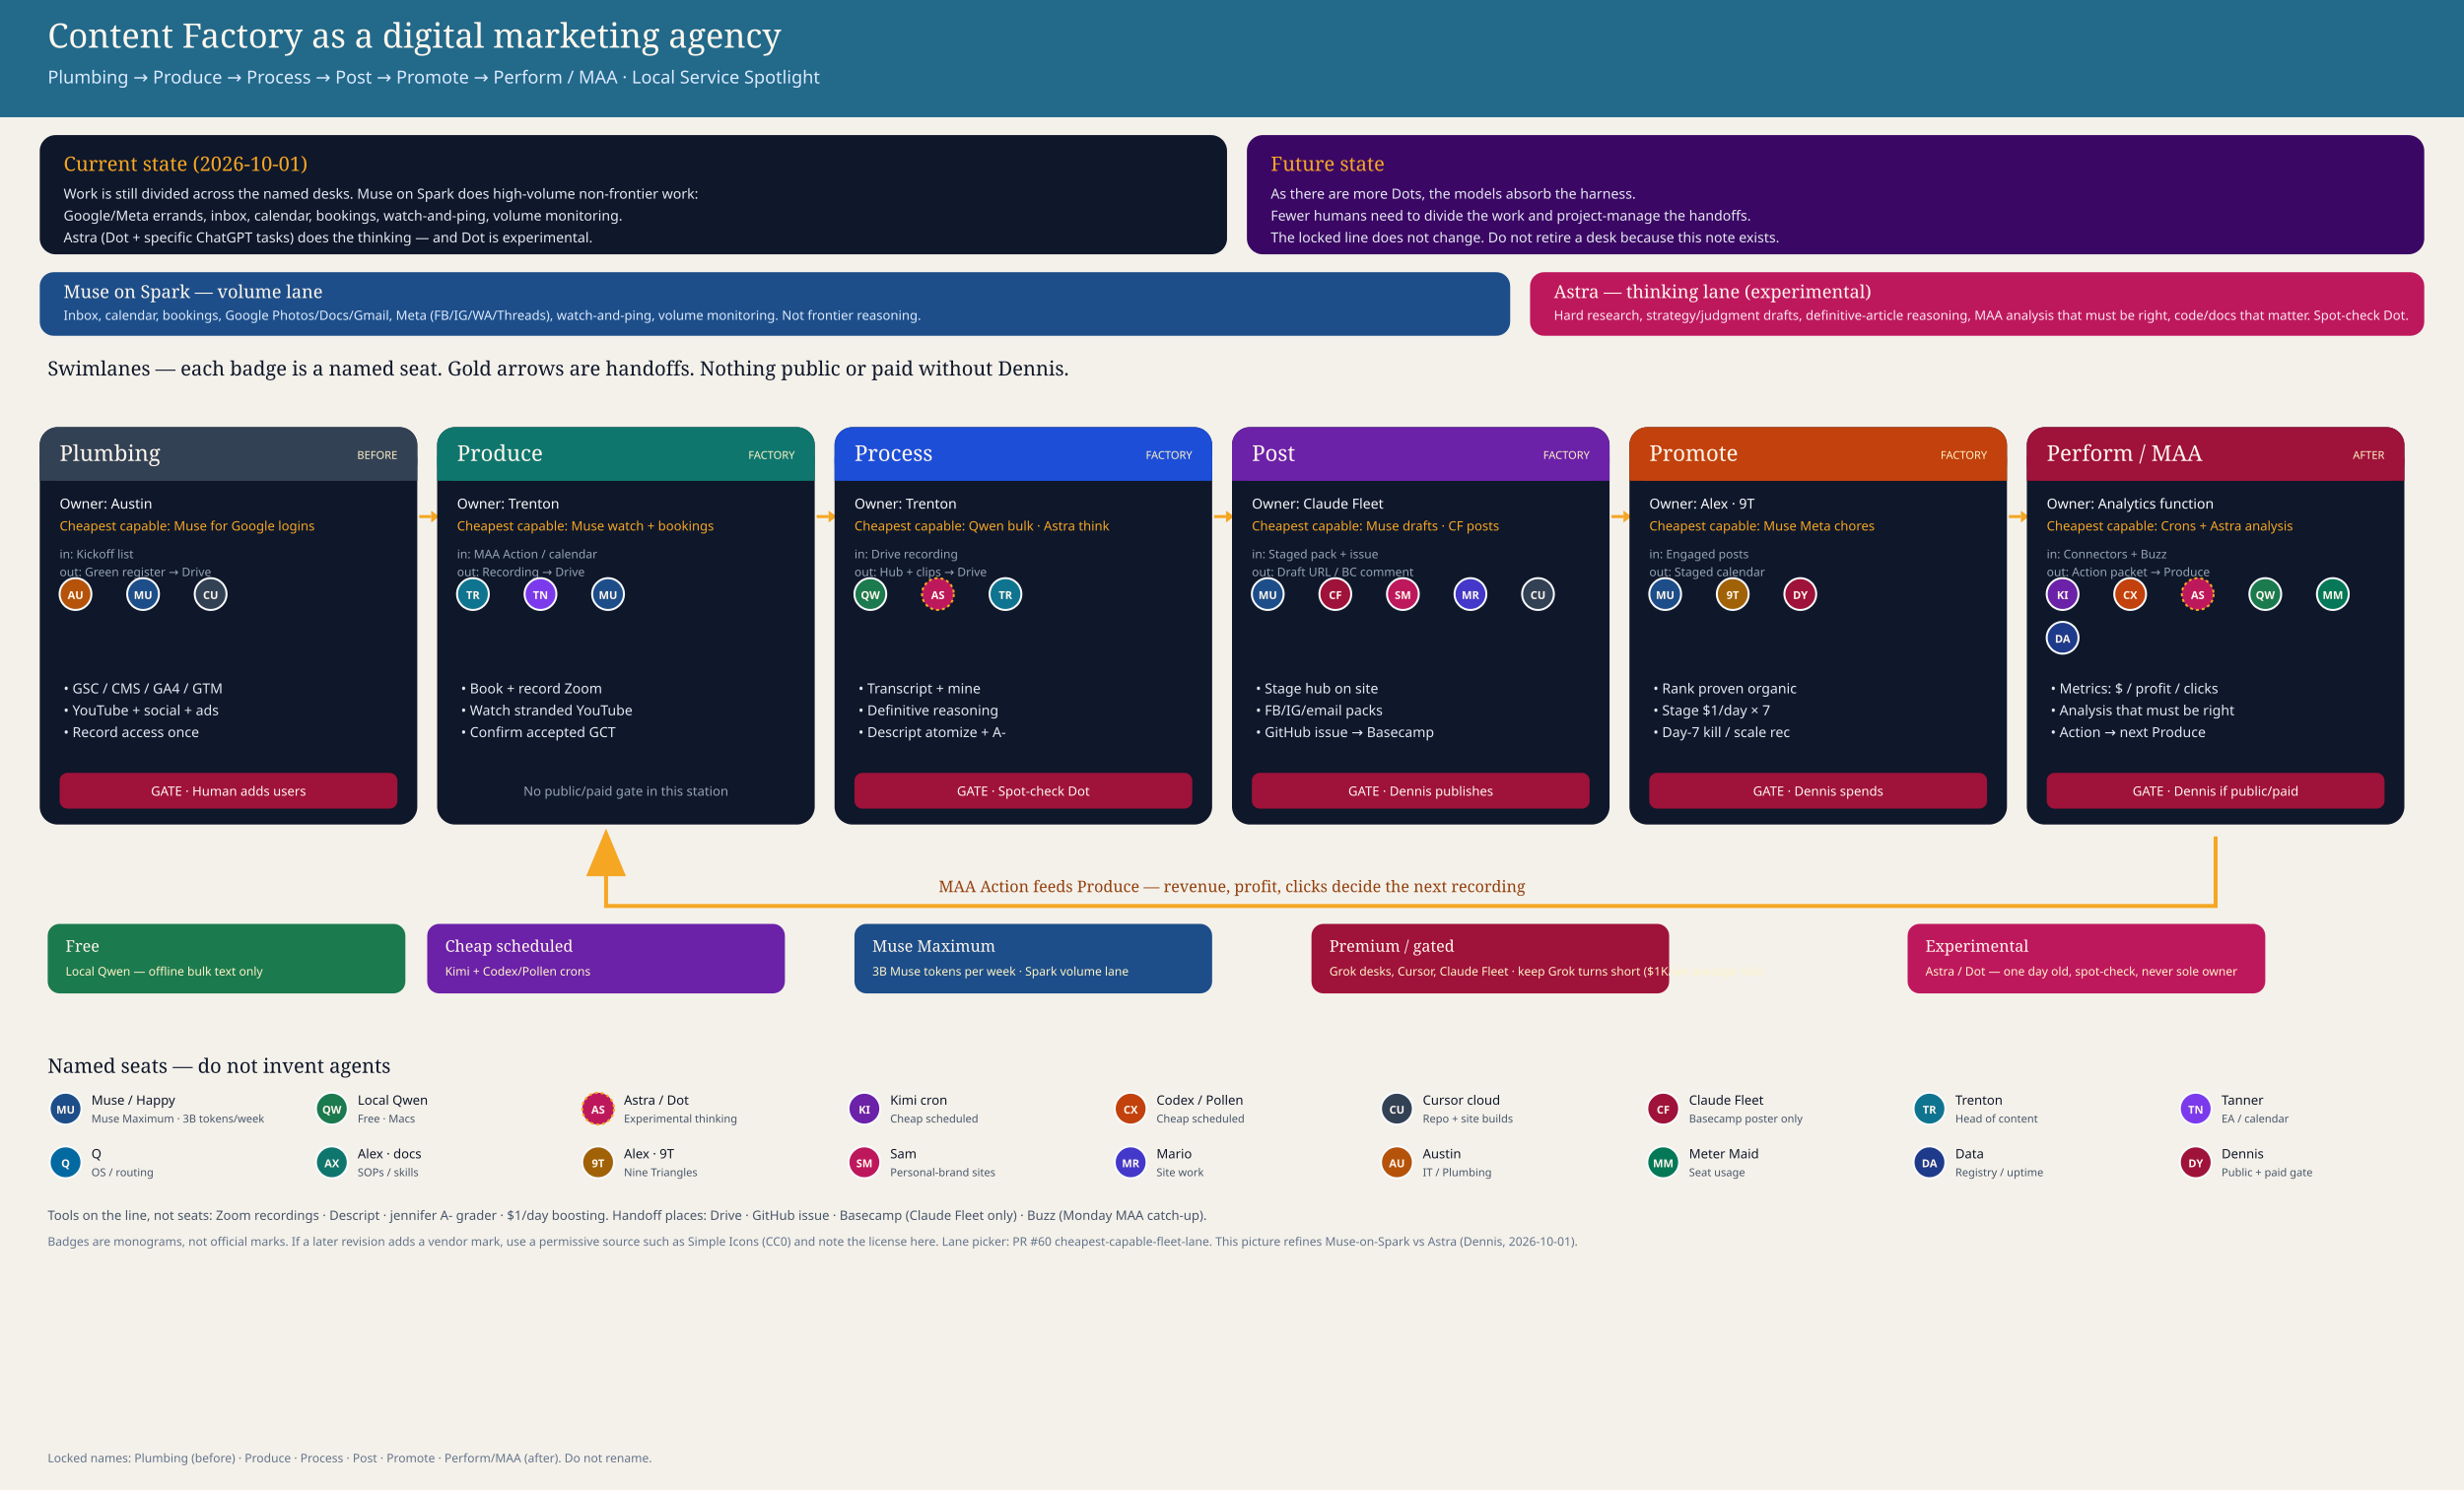
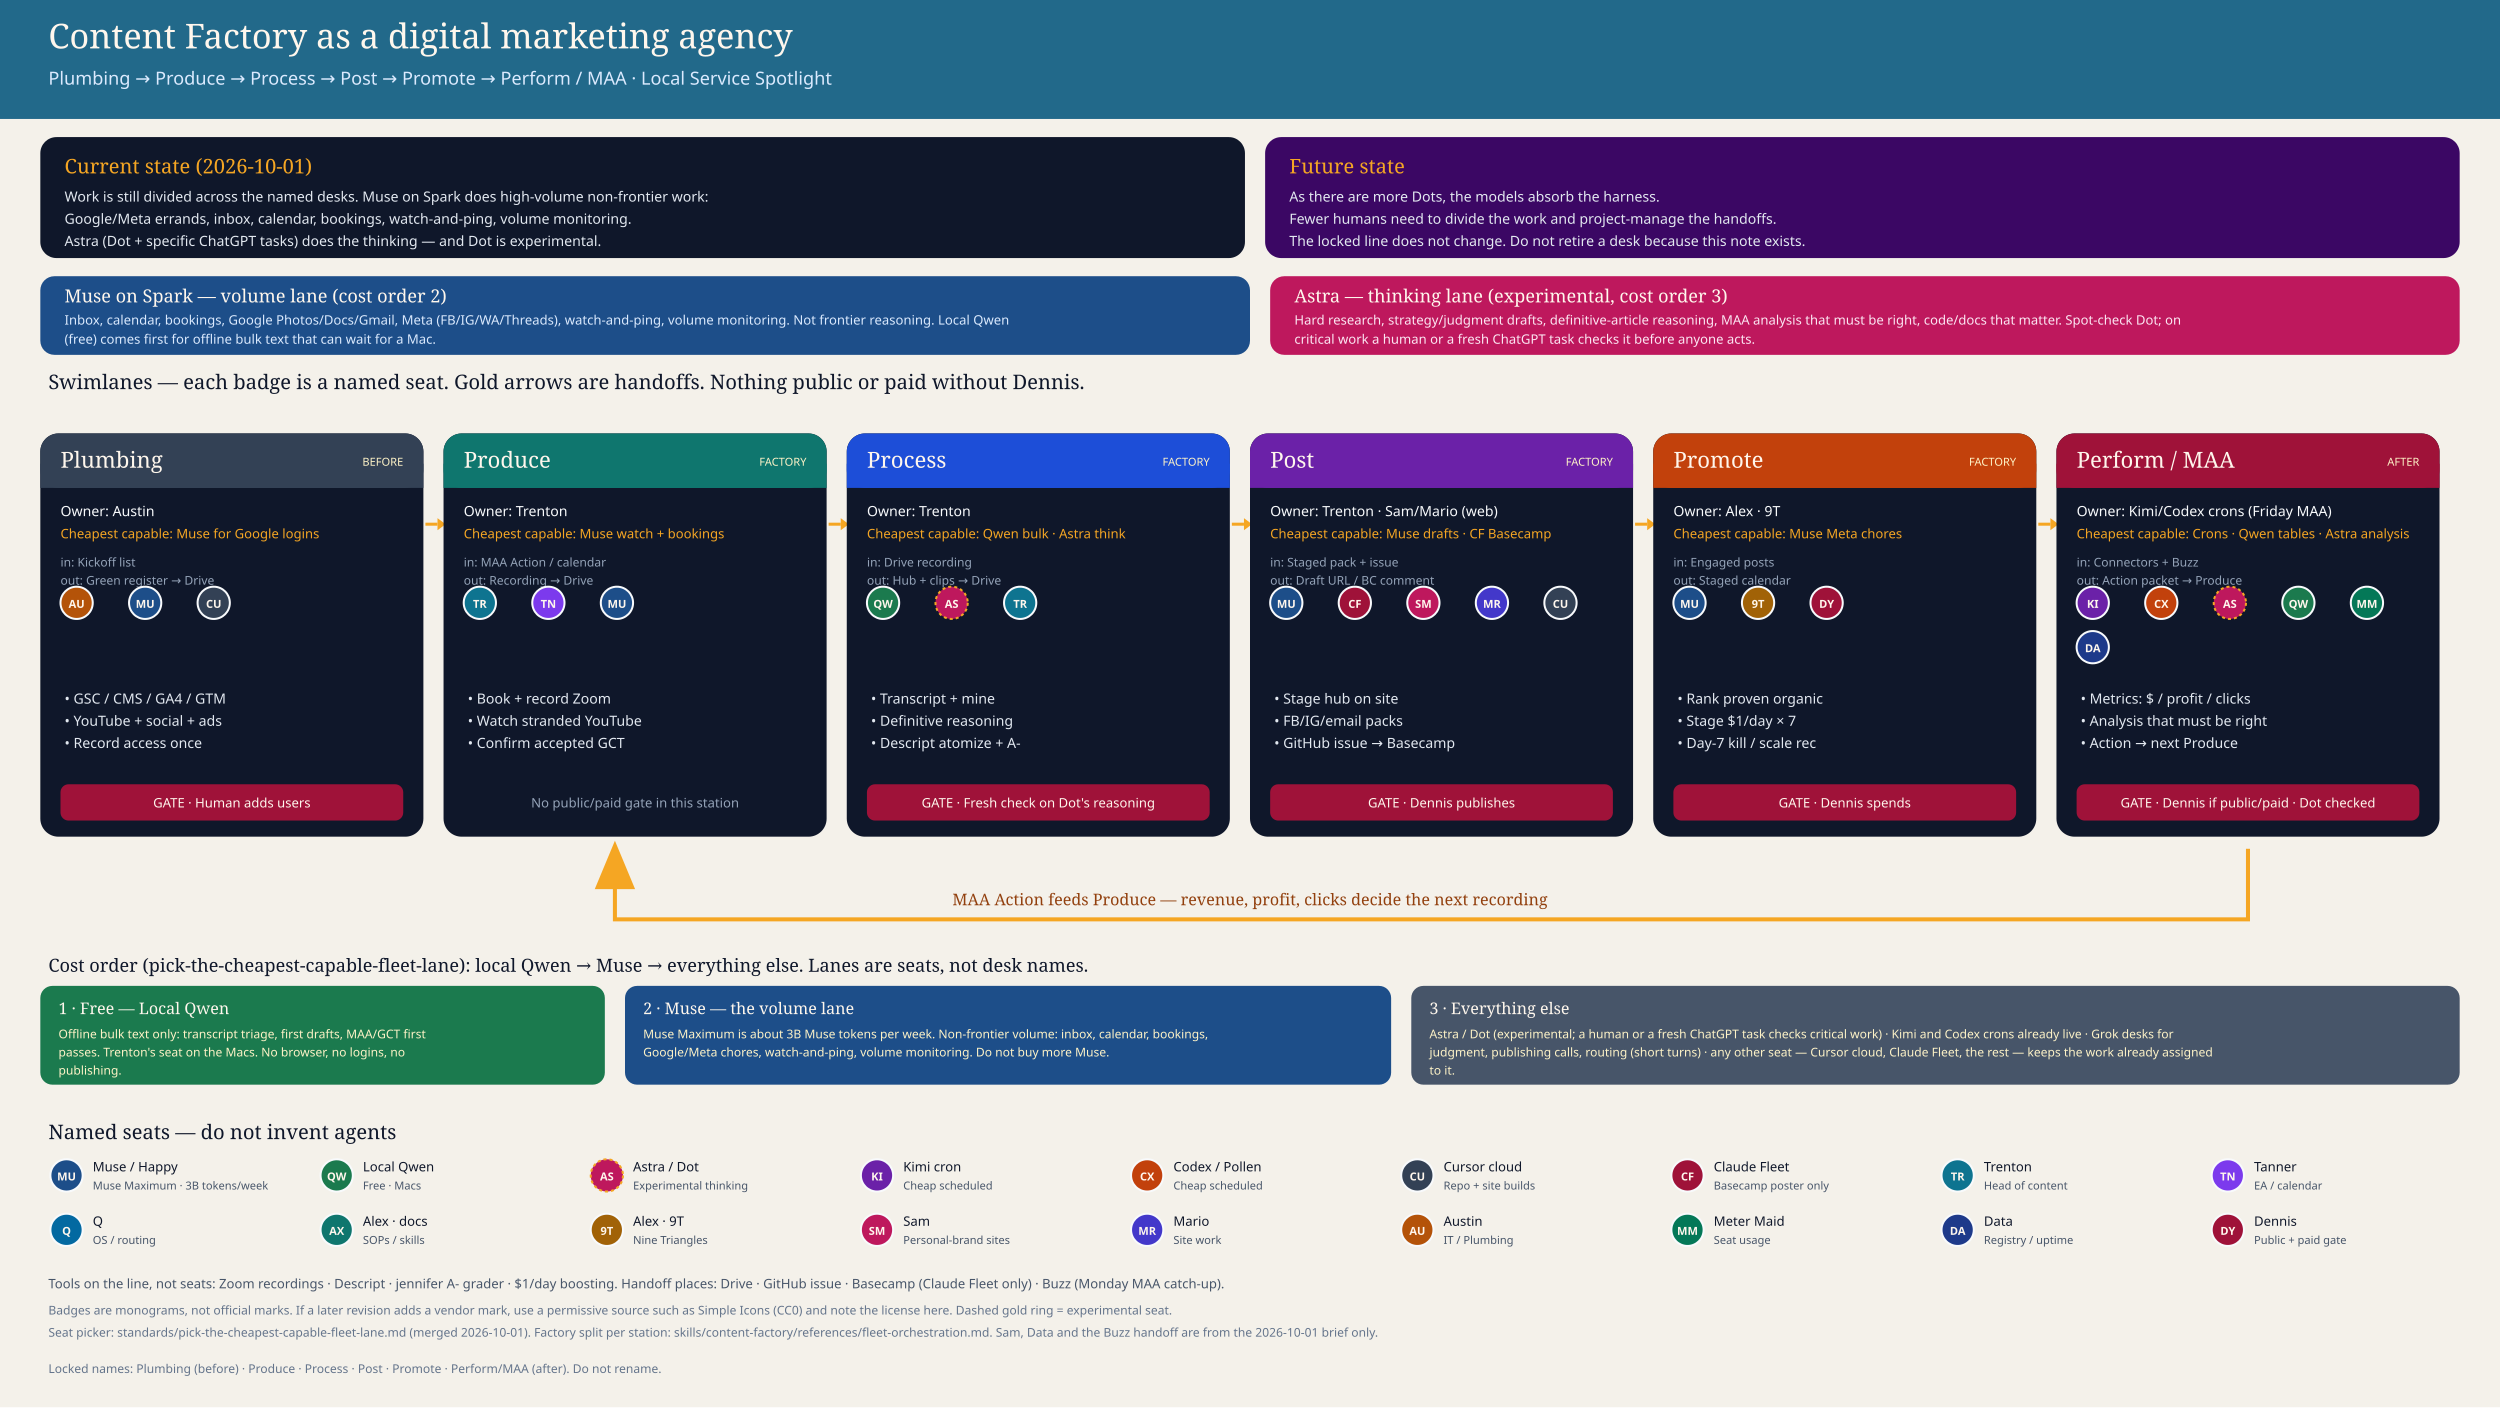
- <svg xmlns="http://www.w3.org/2000/svg" width="2480" height="1500" viewBox="0 0 2480 1500" role="img" aria-label="Content Factory agency swimlanes from Plumbing through Perform MAA">
+ <svg xmlns="http://www.w3.org/2000/svg" width="2480" height="1396" viewBox="0 0 2480 1396" role="img" aria-label="Content Factory agency swimlanes from Plumbing through Perform MAA">
  <defs>
    <marker id="arrowhead" markerWidth="12" markerHeight="10" refX="10" refY="5" orient="auto">
      <polygon points="0 0, 12 5, 0 10" fill="#F5A623" />
    </marker>
  </defs>
-   <rect width="2480" height="1500" fill="#F4F1EA" />
+   <rect width="2480" height="1396" fill="#F4F1EA" />
  <rect x="0" y="0" width="2480" height="118" fill="#22698A" />
  <text x="48" y="48" fill="#FFF7ED" font-family="Georgia, serif" font-size="34">
    Content Factory as a digital marketing agency</text>
  <text x="48" y="84" fill="#DBEAFE" font-family="ui-sans-serif, sans-serif" font-size="18">
    Plumbing → Produce → Process → Post → Promote → Perform / MAA · Local Service Spotlight</text>
  <rect x="40" y="136" width="1195" height="120" rx="16" fill="#0F172A" />
  <text x="64" y="172" fill="#F5A623" font-family="Georgia, serif" font-size="20">Current state (2026-10-01)</text>
  <text x="64" y="200" fill="#E2E8F0" font-family="ui-sans-serif, sans-serif" font-size="14">
    Work is still divided across the named desks. Muse on Spark does high-volume non-frontier work:</text>
  <text x="64" y="222" fill="#E2E8F0" font-family="ui-sans-serif, sans-serif" font-size="14">
    Google/Meta errands, inbox, calendar, bookings, watch-and-ping, volume monitoring.</text>
  <text x="64" y="244" fill="#E2E8F0" font-family="ui-sans-serif, sans-serif" font-size="14">
    Astra (Dot + specific ChatGPT tasks) does the thinking — and Dot is experimental.</text>
  <rect x="1255" y="136" width="1185" height="120" rx="16" fill="#3B0764" />
  <text x="1279" y="172" fill="#F5A623" font-family="Georgia, serif" font-size="20">Future state</text>
  <text x="1279" y="200" fill="#E2E8F0" font-family="ui-sans-serif, sans-serif" font-size="14">
    As there are more Dots, the models absorb the harness.</text>
  <text x="1279" y="222" fill="#E2E8F0" font-family="ui-sans-serif, sans-serif" font-size="14">
    Fewer humans need to divide the work and project-manage the handoffs.</text>
  <text x="1279" y="244" fill="#E2E8F0" font-family="ui-sans-serif, sans-serif" font-size="14">
    The locked line does not change. Do not retire a desk because this note exists.</text>
-   <rect x="40" y="274" width="1480" height="64" rx="14" fill="#1D4E89" />
-   <text x="64" y="300" fill="#FFF7ED" font-family="Georgia, serif" font-size="18">Muse on Spark — volume lane</text>
-   <text x="64" y="322" fill="#DBEAFE" font-family="ui-sans-serif, sans-serif" font-size="13">
-     Inbox, calendar, bookings, Google Photos/Docs/Gmail, Meta (FB/IG/WA/Threads), watch-and-ping, volume monitoring. Not frontier reasoning.</text>
-   <rect x="1540" y="274" width="900" height="64" rx="14" fill="#BE185D" />
-   <text x="1564" y="300" fill="#FFF7ED" font-family="Georgia, serif" font-size="18">Astra — thinking lane (experimental)</text>
-   <text x="1564" y="322" fill="#FCE7F3" font-family="ui-sans-serif, sans-serif" font-size="13">
-     Hard research, strategy/judgment drafts, definitive-article reasoning, MAA analysis that must be right, code/docs that matter. Spot-check Dot.</text>
-   <text x="48" y="378" fill="#0F172A" font-family="Georgia, serif" font-size="20">
+   <rect x="40" y="274" width="1200" height="78" rx="14" fill="#1D4E89" />
+   <text x="64" y="300" fill="#FFF7ED" font-family="Georgia, serif" font-size="18">Muse on Spark — volume lane (cost order 2)</text>
+   <text x="64" y="322" fill="#DBEAFE" font-family="ui-sans-serif, sans-serif" font-size="13">Inbox, calendar, bookings, Google Photos/Docs/Gmail, Meta (FB/IG/WA/Threads), watch-and-ping, volume monitoring. Not frontier reasoning. Local Qwen</text>
+   <text x="64" y="341" fill="#DBEAFE" font-family="ui-sans-serif, sans-serif" font-size="13">(free) comes first for offline bulk text that can wait for a Mac.</text>
+   <rect x="1260" y="274" width="1180" height="78" rx="14" fill="#BE185D" />
+   <text x="1284" y="300" fill="#FFF7ED" font-family="Georgia, serif" font-size="18">Astra — thinking lane (experimental, cost order 3)</text>
+   <text x="1284" y="322" fill="#FCE7F3" font-family="ui-sans-serif, sans-serif" font-size="13">Hard research, strategy/judgment drafts, definitive-article reasoning, MAA analysis that must be right, code/docs that matter. Spot-check Dot; on</text>
+   <text x="1284" y="341" fill="#FCE7F3" font-family="ui-sans-serif, sans-serif" font-size="13">critical work a human or a fresh ChatGPT task checks it before anyone acts.</text>
+   <text x="48" y="386" fill="#0F172A" font-family="Georgia, serif" font-size="20">
    Swimlanes — each badge is a named seat. Gold arrows are handoffs. Nothing public or paid without Dennis.</text>
  <rect x="40" y="430" width="380" height="400" rx="18" fill="#0F172A" />
  <rect x="40" y="430" width="380" height="54" rx="18" fill="#334155" />
  <rect x="40" y="460" width="380" height="24" fill="#334155" />
  <text x="60" y="464" fill="#FFF7ED" font-family="Georgia, serif" font-size="22">
              Plumbing</text>
  <text x="400" y="462" text-anchor="end" fill="#FEF3C7" font-size="11" font-family="ui-sans-serif, sans-serif">BEFORE</text>
  <text x="60" y="512" fill="#F8FAFC" font-size="14" font-family="ui-sans-serif, sans-serif">
              Owner: Austin</text>
  <text x="60" y="534" fill="#F5A623" font-size="13" font-family="ui-sans-serif, sans-serif">
              Cheapest capable: Muse for Google logins</text>
  <text x="60" y="562" fill="#94A3B8" font-size="12" font-family="ui-sans-serif, sans-serif">
              in: Kickoff list</text>
  <text x="60" y="580" fill="#94A3B8" font-size="12" font-family="ui-sans-serif, sans-serif">
              out: Green register → Drive</text>
  <g>
    <circle cx="76" cy="598" r="16" fill="#B45309" stroke="#F8FAFC" stroke-width="2" />
    <text x="76" y="603" text-anchor="middle" fill="#FFF7ED" font-family="ui-sans-serif, sans-serif" font-size="11" font-weight="700">AU</text>
  </g>
  <g>
    <circle cx="144" cy="598" r="16" fill="#1D4E89" stroke="#F8FAFC" stroke-width="2" />
    <text x="144" y="603" text-anchor="middle" fill="#FFF7ED" font-family="ui-sans-serif, sans-serif" font-size="11" font-weight="700">MU</text>
  </g>
  <g>
    <circle cx="212" cy="598" r="16" fill="#334155" stroke="#F8FAFC" stroke-width="2" />
    <text x="212" y="603" text-anchor="middle" fill="#FFF7ED" font-family="ui-sans-serif, sans-serif" font-size="11" font-weight="700">CU</text>
  </g>
  <text x="64" y="698" fill="#E2E8F0" font-size="14" font-family="ui-sans-serif, sans-serif">• GSC / CMS / GA4 / GTM</text>
  <text x="64" y="720" fill="#E2E8F0" font-size="14" font-family="ui-sans-serif, sans-serif">• YouTube + social + ads</text>
  <text x="64" y="742" fill="#E2E8F0" font-size="14" font-family="ui-sans-serif, sans-serif">• Record access once</text>
  <rect x="60" y="778" width="340" height="36" rx="8" fill="#9F1239" />
  <text x="230.0" y="801" text-anchor="middle" fill="#FFF7ED" font-size="13" font-family="ui-sans-serif, sans-serif">GATE · Human adds users</text>
  <path d="M422 520 h12" stroke="#F5A623" stroke-width="3" fill="none" />
  <polygon points="434,514 442,520 434,526" fill="#F5A623" />
  <rect x="440" y="430" width="380" height="400" rx="18" fill="#0F172A" />
  <rect x="440" y="430" width="380" height="54" rx="18" fill="#0F766E" />
  <rect x="440" y="460" width="380" height="24" fill="#0F766E" />
  <text x="460" y="464" fill="#FFF7ED" font-family="Georgia, serif" font-size="22">
              Produce</text>
  <text x="800" y="462" text-anchor="end" fill="#FEF3C7" font-size="11" font-family="ui-sans-serif, sans-serif">FACTORY</text>
  <text x="460" y="512" fill="#F8FAFC" font-size="14" font-family="ui-sans-serif, sans-serif">
              Owner: Trenton</text>
  <text x="460" y="534" fill="#F5A623" font-size="13" font-family="ui-sans-serif, sans-serif">
              Cheapest capable: Muse watch + bookings</text>
  <text x="460" y="562" fill="#94A3B8" font-size="12" font-family="ui-sans-serif, sans-serif">
              in: MAA Action / calendar</text>
  <text x="460" y="580" fill="#94A3B8" font-size="12" font-family="ui-sans-serif, sans-serif">
              out: Recording → Drive</text>
  <g>
    <circle cx="476" cy="598" r="16" fill="#0E7490" stroke="#F8FAFC" stroke-width="2" />
    <text x="476" y="603" text-anchor="middle" fill="#FFF7ED" font-family="ui-sans-serif, sans-serif" font-size="11" font-weight="700">TR</text>
  </g>
  <g>
    <circle cx="544" cy="598" r="16" fill="#7C3AED" stroke="#F8FAFC" stroke-width="2" />
    <text x="544" y="603" text-anchor="middle" fill="#FFF7ED" font-family="ui-sans-serif, sans-serif" font-size="11" font-weight="700">TN</text>
  </g>
  <g>
    <circle cx="612" cy="598" r="16" fill="#1D4E89" stroke="#F8FAFC" stroke-width="2" />
    <text x="612" y="603" text-anchor="middle" fill="#FFF7ED" font-family="ui-sans-serif, sans-serif" font-size="11" font-weight="700">MU</text>
  </g>
  <text x="464" y="698" fill="#E2E8F0" font-size="14" font-family="ui-sans-serif, sans-serif">• Book + record Zoom</text>
  <text x="464" y="720" fill="#E2E8F0" font-size="14" font-family="ui-sans-serif, sans-serif">• Watch stranded YouTube</text>
  <text x="464" y="742" fill="#E2E8F0" font-size="14" font-family="ui-sans-serif, sans-serif">• Confirm accepted GCT</text>
  <text x="630.0" y="801" text-anchor="middle" fill="#94A3B8" font-size="13" font-family="ui-sans-serif, sans-serif">No public/paid gate in this station</text>
  <path d="M822 520 h12" stroke="#F5A623" stroke-width="3" fill="none" />
  <polygon points="834,514 842,520 834,526" fill="#F5A623" />
  <rect x="840" y="430" width="380" height="400" rx="18" fill="#0F172A" />
  <rect x="840" y="430" width="380" height="54" rx="18" fill="#1D4ED8" />
  <rect x="840" y="460" width="380" height="24" fill="#1D4ED8" />
  <text x="860" y="464" fill="#FFF7ED" font-family="Georgia, serif" font-size="22">
              Process</text>
  <text x="1200" y="462" text-anchor="end" fill="#FEF3C7" font-size="11" font-family="ui-sans-serif, sans-serif">FACTORY</text>
  <text x="860" y="512" fill="#F8FAFC" font-size="14" font-family="ui-sans-serif, sans-serif">
              Owner: Trenton</text>
  <text x="860" y="534" fill="#F5A623" font-size="13" font-family="ui-sans-serif, sans-serif">
              Cheapest capable: Qwen bulk · Astra think</text>
  <text x="860" y="562" fill="#94A3B8" font-size="12" font-family="ui-sans-serif, sans-serif">
              in: Drive recording</text>
  <text x="860" y="580" fill="#94A3B8" font-size="12" font-family="ui-sans-serif, sans-serif">
              out: Hub + clips → Drive</text>
  <g>
    <circle cx="876" cy="598" r="16" fill="#1B7A4E" stroke="#F8FAFC" stroke-width="2" />
    <text x="876" y="603" text-anchor="middle" fill="#FFF7ED" font-family="ui-sans-serif, sans-serif" font-size="11" font-weight="700">QW</text>
  </g>
  <g>
    <circle cx="944" cy="598" r="16" fill="#BE185D" stroke="#F5A623" stroke-width="2" stroke-dasharray="3 3" />
    <text x="944" y="603" text-anchor="middle" fill="#FFF7ED" font-family="ui-sans-serif, sans-serif" font-size="11" font-weight="700">AS</text>
  </g>
  <g>
    <circle cx="1012" cy="598" r="16" fill="#0E7490" stroke="#F8FAFC" stroke-width="2" />
    <text x="1012" y="603" text-anchor="middle" fill="#FFF7ED" font-family="ui-sans-serif, sans-serif" font-size="11" font-weight="700">TR</text>
  </g>
  <text x="864" y="698" fill="#E2E8F0" font-size="14" font-family="ui-sans-serif, sans-serif">• Transcript + mine</text>
  <text x="864" y="720" fill="#E2E8F0" font-size="14" font-family="ui-sans-serif, sans-serif">• Definitive reasoning</text>
  <text x="864" y="742" fill="#E2E8F0" font-size="14" font-family="ui-sans-serif, sans-serif">• Descript atomize + A-</text>
  <rect x="860" y="778" width="340" height="36" rx="8" fill="#9F1239" />
-   <text x="1030.0" y="801" text-anchor="middle" fill="#FFF7ED" font-size="13" font-family="ui-sans-serif, sans-serif">GATE · Spot-check Dot</text>
+   <text x="1030.0" y="801" text-anchor="middle" fill="#FFF7ED" font-size="13" font-family="ui-sans-serif, sans-serif">GATE · Fresh check on Dot's reasoning</text>
  <path d="M1222 520 h12" stroke="#F5A623" stroke-width="3" fill="none" />
  <polygon points="1234,514 1242,520 1234,526" fill="#F5A623" />
  <rect x="1240" y="430" width="380" height="400" rx="18" fill="#0F172A" />
  <rect x="1240" y="430" width="380" height="54" rx="18" fill="#6B21A8" />
  <rect x="1240" y="460" width="380" height="24" fill="#6B21A8" />
  <text x="1260" y="464" fill="#FFF7ED" font-family="Georgia, serif" font-size="22">
              Post</text>
  <text x="1600" y="462" text-anchor="end" fill="#FEF3C7" font-size="11" font-family="ui-sans-serif, sans-serif">FACTORY</text>
  <text x="1260" y="512" fill="#F8FAFC" font-size="14" font-family="ui-sans-serif, sans-serif">
-               Owner: Claude Fleet</text>
+               Owner: Trenton · Sam/Mario (web)</text>
  <text x="1260" y="534" fill="#F5A623" font-size="13" font-family="ui-sans-serif, sans-serif">
-               Cheapest capable: Muse drafts · CF posts</text>
+               Cheapest capable: Muse drafts · CF Basecamp</text>
  <text x="1260" y="562" fill="#94A3B8" font-size="12" font-family="ui-sans-serif, sans-serif">
              in: Staged pack + issue</text>
  <text x="1260" y="580" fill="#94A3B8" font-size="12" font-family="ui-sans-serif, sans-serif">
              out: Draft URL / BC comment</text>
  <g>
    <circle cx="1276" cy="598" r="16" fill="#1D4E89" stroke="#F8FAFC" stroke-width="2" />
    <text x="1276" y="603" text-anchor="middle" fill="#FFF7ED" font-family="ui-sans-serif, sans-serif" font-size="11" font-weight="700">MU</text>
  </g>
  <g>
    <circle cx="1344" cy="598" r="16" fill="#9F1239" stroke="#F8FAFC" stroke-width="2" />
    <text x="1344" y="603" text-anchor="middle" fill="#FFF7ED" font-family="ui-sans-serif, sans-serif" font-size="11" font-weight="700">CF</text>
  </g>
  <g>
    <circle cx="1412" cy="598" r="16" fill="#BE185D" stroke="#F8FAFC" stroke-width="2" />
    <text x="1412" y="603" text-anchor="middle" fill="#FFF7ED" font-family="ui-sans-serif, sans-serif" font-size="11" font-weight="700">SM</text>
  </g>
  <g>
    <circle cx="1480" cy="598" r="16" fill="#4338CA" stroke="#F8FAFC" stroke-width="2" />
    <text x="1480" y="603" text-anchor="middle" fill="#FFF7ED" font-family="ui-sans-serif, sans-serif" font-size="11" font-weight="700">MR</text>
  </g>
  <g>
    <circle cx="1548" cy="598" r="16" fill="#334155" stroke="#F8FAFC" stroke-width="2" />
    <text x="1548" y="603" text-anchor="middle" fill="#FFF7ED" font-family="ui-sans-serif, sans-serif" font-size="11" font-weight="700">CU</text>
  </g>
  <text x="1264" y="698" fill="#E2E8F0" font-size="14" font-family="ui-sans-serif, sans-serif">• Stage hub on site</text>
  <text x="1264" y="720" fill="#E2E8F0" font-size="14" font-family="ui-sans-serif, sans-serif">• FB/IG/email packs</text>
  <text x="1264" y="742" fill="#E2E8F0" font-size="14" font-family="ui-sans-serif, sans-serif">• GitHub issue → Basecamp</text>
  <rect x="1260" y="778" width="340" height="36" rx="8" fill="#9F1239" />
  <text x="1430.0" y="801" text-anchor="middle" fill="#FFF7ED" font-size="13" font-family="ui-sans-serif, sans-serif">GATE · Dennis publishes</text>
  <path d="M1622 520 h12" stroke="#F5A623" stroke-width="3" fill="none" />
  <polygon points="1634,514 1642,520 1634,526" fill="#F5A623" />
  <rect x="1640" y="430" width="380" height="400" rx="18" fill="#0F172A" />
  <rect x="1640" y="430" width="380" height="54" rx="18" fill="#C2410C" />
  <rect x="1640" y="460" width="380" height="24" fill="#C2410C" />
  <text x="1660" y="464" fill="#FFF7ED" font-family="Georgia, serif" font-size="22">
              Promote</text>
  <text x="2000" y="462" text-anchor="end" fill="#FEF3C7" font-size="11" font-family="ui-sans-serif, sans-serif">FACTORY</text>
  <text x="1660" y="512" fill="#F8FAFC" font-size="14" font-family="ui-sans-serif, sans-serif">
              Owner: Alex · 9T</text>
  <text x="1660" y="534" fill="#F5A623" font-size="13" font-family="ui-sans-serif, sans-serif">
              Cheapest capable: Muse Meta chores</text>
  <text x="1660" y="562" fill="#94A3B8" font-size="12" font-family="ui-sans-serif, sans-serif">
              in: Engaged posts</text>
  <text x="1660" y="580" fill="#94A3B8" font-size="12" font-family="ui-sans-serif, sans-serif">
              out: Staged calendar</text>
  <g>
    <circle cx="1676" cy="598" r="16" fill="#1D4E89" stroke="#F8FAFC" stroke-width="2" />
    <text x="1676" y="603" text-anchor="middle" fill="#FFF7ED" font-family="ui-sans-serif, sans-serif" font-size="11" font-weight="700">MU</text>
  </g>
  <g>
    <circle cx="1744" cy="598" r="16" fill="#A16207" stroke="#F8FAFC" stroke-width="2" />
    <text x="1744" y="603" text-anchor="middle" fill="#FFF7ED" font-family="ui-sans-serif, sans-serif" font-size="11" font-weight="700">9T</text>
  </g>
  <g>
    <circle cx="1812" cy="598" r="16" fill="#9F1239" stroke="#F8FAFC" stroke-width="2" />
    <text x="1812" y="603" text-anchor="middle" fill="#FFF7ED" font-family="ui-sans-serif, sans-serif" font-size="11" font-weight="700">DY</text>
  </g>
  <text x="1664" y="698" fill="#E2E8F0" font-size="14" font-family="ui-sans-serif, sans-serif">• Rank proven organic</text>
  <text x="1664" y="720" fill="#E2E8F0" font-size="14" font-family="ui-sans-serif, sans-serif">• Stage $1/day × 7</text>
  <text x="1664" y="742" fill="#E2E8F0" font-size="14" font-family="ui-sans-serif, sans-serif">• Day-7 kill / scale rec</text>
  <rect x="1660" y="778" width="340" height="36" rx="8" fill="#9F1239" />
  <text x="1830.0" y="801" text-anchor="middle" fill="#FFF7ED" font-size="13" font-family="ui-sans-serif, sans-serif">GATE · Dennis spends</text>
  <path d="M2022 520 h12" stroke="#F5A623" stroke-width="3" fill="none" />
  <polygon points="2034,514 2042,520 2034,526" fill="#F5A623" />
  <rect x="2040" y="430" width="380" height="400" rx="18" fill="#0F172A" />
  <rect x="2040" y="430" width="380" height="54" rx="18" fill="#9F1239" />
  <rect x="2040" y="460" width="380" height="24" fill="#9F1239" />
  <text x="2060" y="464" fill="#FFF7ED" font-family="Georgia, serif" font-size="22">
              Perform / MAA</text>
  <text x="2400" y="462" text-anchor="end" fill="#FEF3C7" font-size="11" font-family="ui-sans-serif, sans-serif">AFTER</text>
  <text x="2060" y="512" fill="#F8FAFC" font-size="14" font-family="ui-sans-serif, sans-serif">
-               Owner: Analytics function</text>
+               Owner: Kimi/Codex crons (Friday MAA)</text>
  <text x="2060" y="534" fill="#F5A623" font-size="13" font-family="ui-sans-serif, sans-serif">
-               Cheapest capable: Crons + Astra analysis</text>
+               Cheapest capable: Crons · Qwen tables · Astra analysis</text>
  <text x="2060" y="562" fill="#94A3B8" font-size="12" font-family="ui-sans-serif, sans-serif">
              in: Connectors + Buzz</text>
  <text x="2060" y="580" fill="#94A3B8" font-size="12" font-family="ui-sans-serif, sans-serif">
              out: Action packet → Produce</text>
  <g>
    <circle cx="2076" cy="598" r="16" fill="#6B21A8" stroke="#F8FAFC" stroke-width="2" />
    <text x="2076" y="603" text-anchor="middle" fill="#FFF7ED" font-family="ui-sans-serif, sans-serif" font-size="11" font-weight="700">KI</text>
  </g>
  <g>
    <circle cx="2144" cy="598" r="16" fill="#C2410C" stroke="#F8FAFC" stroke-width="2" />
    <text x="2144" y="603" text-anchor="middle" fill="#FFF7ED" font-family="ui-sans-serif, sans-serif" font-size="11" font-weight="700">CX</text>
  </g>
  <g>
    <circle cx="2212" cy="598" r="16" fill="#BE185D" stroke="#F5A623" stroke-width="2" stroke-dasharray="3 3" />
    <text x="2212" y="603" text-anchor="middle" fill="#FFF7ED" font-family="ui-sans-serif, sans-serif" font-size="11" font-weight="700">AS</text>
  </g>
  <g>
    <circle cx="2280" cy="598" r="16" fill="#1B7A4E" stroke="#F8FAFC" stroke-width="2" />
    <text x="2280" y="603" text-anchor="middle" fill="#FFF7ED" font-family="ui-sans-serif, sans-serif" font-size="11" font-weight="700">QW</text>
  </g>
  <g>
    <circle cx="2348" cy="598" r="16" fill="#047857" stroke="#F8FAFC" stroke-width="2" />
    <text x="2348" y="603" text-anchor="middle" fill="#FFF7ED" font-family="ui-sans-serif, sans-serif" font-size="11" font-weight="700">MM</text>
  </g>
  <g>
    <circle cx="2076" cy="642" r="16" fill="#1E3A8A" stroke="#F8FAFC" stroke-width="2" />
    <text x="2076" y="647" text-anchor="middle" fill="#FFF7ED" font-family="ui-sans-serif, sans-serif" font-size="11" font-weight="700">DA</text>
  </g>
  <text x="2064" y="698" fill="#E2E8F0" font-size="14" font-family="ui-sans-serif, sans-serif">• Metrics: $ / profit / clicks</text>
  <text x="2064" y="720" fill="#E2E8F0" font-size="14" font-family="ui-sans-serif, sans-serif">• Analysis that must be right</text>
  <text x="2064" y="742" fill="#E2E8F0" font-size="14" font-family="ui-sans-serif, sans-serif">• Action → next Produce</text>
  <rect x="2060" y="778" width="340" height="36" rx="8" fill="#9F1239" />
-   <text x="2230.0" y="801" text-anchor="middle" fill="#FFF7ED" font-size="13" font-family="ui-sans-serif, sans-serif">GATE · Dennis if public/paid</text>
+   <text x="2230.0" y="801" text-anchor="middle" fill="#FFF7ED" font-size="13" font-family="ui-sans-serif, sans-serif">GATE · Dennis if public/paid · Dot checked</text>
  <path d="M 2230.0 842                v 70 H 610.0 v -70" fill="none" stroke="#F5A623" stroke-width="4" marker-end="url(#arrowhead)" />
  <text x="1240" y="898" text-anchor="middle" fill="#92400E" font-family="Georgia, serif" font-size="16">
        MAA Action feeds Produce — revenue, profit, clicks decide the next recording
      </text>
-   <rect x="48" y="930" width="360" height="70" rx="12" fill="#1B7A4E" />
-   <text x="66" y="958" fill="#FFF7ED" font-size="16" font-family="Georgia, serif">Free</text>
-   <text x="66" y="982" fill="#FEF3C7" font-size="12" font-family="ui-sans-serif, sans-serif">Local Qwen — offline bulk text only</text>
-   <rect x="430" y="930" width="360" height="70" rx="12" fill="#6B21A8" />
-   <text x="448" y="958" fill="#FFF7ED" font-size="16" font-family="Georgia, serif">Cheap scheduled</text>
-   <text x="448" y="982" fill="#FEF3C7" font-size="12" font-family="ui-sans-serif, sans-serif">Kimi + Codex/Pollen crons</text>
-   <rect x="860" y="930" width="360" height="70" rx="12" fill="#1D4E89" />
-   <text x="878" y="958" fill="#FFF7ED" font-size="16" font-family="Georgia, serif">Muse Maximum</text>
-   <text x="878" y="982" fill="#FEF3C7" font-size="12" font-family="ui-sans-serif, sans-serif">3B Muse tokens per week · Spark volume lane</text>
-   <rect x="1320" y="930" width="360" height="70" rx="12" fill="#9F1239" />
-   <text x="1338" y="958" fill="#FFF7ED" font-size="16" font-family="Georgia, serif">Premium / gated</text>
-   <text x="1338" y="982" fill="#FEF3C7" font-size="12" font-family="ui-sans-serif, sans-serif">Grok desks, Cursor, Claude Fleet · keep Grok turns short ($1K/wk overage risk)</text>
-   <rect x="1920" y="930" width="360" height="70" rx="12" fill="#BE185D" />
-   <text x="1938" y="958" fill="#FFF7ED" font-size="16" font-family="Georgia, serif">Experimental</text>
-   <text x="1938" y="982" fill="#FEF3C7" font-size="12" font-family="ui-sans-serif, sans-serif">Astra / Dot — one day old, spot-check, never sole owner</text>
-   <text x="48" y="1080" font-family="Georgia, serif" font-size="20" fill="#0F172A">Named seats — do not invent agents</text>
-   <g>
-     <circle cx="66" cy="1116" r="16" fill="#1D4E89" stroke="#F8FAFC" stroke-width="2" />
-     <text x="66" y="1121" text-anchor="middle" fill="#FFF7ED" font-family="ui-sans-serif, sans-serif" font-size="11" font-weight="700">MU</text>
-   </g>
-   <text x="92" y="1112" font-size="13" font-family="ui-sans-serif, sans-serif" fill="#0F172A">Muse / Happy</text>
-   <text x="92" y="1130" font-size="11" font-family="ui-sans-serif, sans-serif" fill="#475569">Muse Maximum · 3B tokens/week</text>
-   <g>
-     <circle cx="334" cy="1116" r="16" fill="#1B7A4E" stroke="#F8FAFC" stroke-width="2" />
-     <text x="334" y="1121" text-anchor="middle" fill="#FFF7ED" font-family="ui-sans-serif, sans-serif" font-size="11" font-weight="700">QW</text>
-   </g>
-   <text x="360" y="1112" font-size="13" font-family="ui-sans-serif, sans-serif" fill="#0F172A">Local Qwen</text>
-   <text x="360" y="1130" font-size="11" font-family="ui-sans-serif, sans-serif" fill="#475569">Free · Macs</text>
-   <g>
-     <circle cx="602" cy="1116" r="16" fill="#BE185D" stroke="#F5A623" stroke-width="2" stroke-dasharray="3 3" />
-     <text x="602" y="1121" text-anchor="middle" fill="#FFF7ED" font-family="ui-sans-serif, sans-serif" font-size="11" font-weight="700">AS</text>
-   </g>
-   <text x="628" y="1112" font-size="13" font-family="ui-sans-serif, sans-serif" fill="#0F172A">Astra / Dot</text>
-   <text x="628" y="1130" font-size="11" font-family="ui-sans-serif, sans-serif" fill="#475569">Experimental thinking</text>
-   <g>
-     <circle cx="870" cy="1116" r="16" fill="#6B21A8" stroke="#F8FAFC" stroke-width="2" />
-     <text x="870" y="1121" text-anchor="middle" fill="#FFF7ED" font-family="ui-sans-serif, sans-serif" font-size="11" font-weight="700">KI</text>
-   </g>
-   <text x="896" y="1112" font-size="13" font-family="ui-sans-serif, sans-serif" fill="#0F172A">Kimi cron</text>
-   <text x="896" y="1130" font-size="11" font-family="ui-sans-serif, sans-serif" fill="#475569">Cheap scheduled</text>
-   <g>
-     <circle cx="1138" cy="1116" r="16" fill="#C2410C" stroke="#F8FAFC" stroke-width="2" />
-     <text x="1138" y="1121" text-anchor="middle" fill="#FFF7ED" font-family="ui-sans-serif, sans-serif" font-size="11" font-weight="700">CX</text>
-   </g>
-   <text x="1164" y="1112" font-size="13" font-family="ui-sans-serif, sans-serif" fill="#0F172A">Codex / Pollen</text>
-   <text x="1164" y="1130" font-size="11" font-family="ui-sans-serif, sans-serif" fill="#475569">Cheap scheduled</text>
-   <g>
-     <circle cx="1406" cy="1116" r="16" fill="#334155" stroke="#F8FAFC" stroke-width="2" />
-     <text x="1406" y="1121" text-anchor="middle" fill="#FFF7ED" font-family="ui-sans-serif, sans-serif" font-size="11" font-weight="700">CU</text>
-   </g>
-   <text x="1432" y="1112" font-size="13" font-family="ui-sans-serif, sans-serif" fill="#0F172A">Cursor cloud</text>
-   <text x="1432" y="1130" font-size="11" font-family="ui-sans-serif, sans-serif" fill="#475569">Repo + site builds</text>
-   <g>
-     <circle cx="1674" cy="1116" r="16" fill="#9F1239" stroke="#F8FAFC" stroke-width="2" />
-     <text x="1674" y="1121" text-anchor="middle" fill="#FFF7ED" font-family="ui-sans-serif, sans-serif" font-size="11" font-weight="700">CF</text>
-   </g>
-   <text x="1700" y="1112" font-size="13" font-family="ui-sans-serif, sans-serif" fill="#0F172A">Claude Fleet</text>
-   <text x="1700" y="1130" font-size="11" font-family="ui-sans-serif, sans-serif" fill="#475569">Basecamp poster only</text>
-   <g>
-     <circle cx="1942" cy="1116" r="16" fill="#0E7490" stroke="#F8FAFC" stroke-width="2" />
-     <text x="1942" y="1121" text-anchor="middle" fill="#FFF7ED" font-family="ui-sans-serif, sans-serif" font-size="11" font-weight="700">TR</text>
-   </g>
-   <text x="1968" y="1112" font-size="13" font-family="ui-sans-serif, sans-serif" fill="#0F172A">Trenton</text>
-   <text x="1968" y="1130" font-size="11" font-family="ui-sans-serif, sans-serif" fill="#475569">Head of content</text>
-   <g>
-     <circle cx="2210" cy="1116" r="16" fill="#7C3AED" stroke="#F8FAFC" stroke-width="2" />
-     <text x="2210" y="1121" text-anchor="middle" fill="#FFF7ED" font-family="ui-sans-serif, sans-serif" font-size="11" font-weight="700">TN</text>
-   </g>
-   <text x="2236" y="1112" font-size="13" font-family="ui-sans-serif, sans-serif" fill="#0F172A">Tanner</text>
-   <text x="2236" y="1130" font-size="11" font-family="ui-sans-serif, sans-serif" fill="#475569">EA / calendar</text>
-   <g>
-     <circle cx="66" cy="1170" r="16" fill="#0369A1" stroke="#F8FAFC" stroke-width="2" />
-     <text x="66" y="1175" text-anchor="middle" fill="#FFF7ED" font-family="ui-sans-serif, sans-serif" font-size="11" font-weight="700">Q</text>
-   </g>
-   <text x="92" y="1166" font-size="13" font-family="ui-sans-serif, sans-serif" fill="#0F172A">Q</text>
-   <text x="92" y="1184" font-size="11" font-family="ui-sans-serif, sans-serif" fill="#475569">OS / routing</text>
-   <g>
-     <circle cx="334" cy="1170" r="16" fill="#0F766E" stroke="#F8FAFC" stroke-width="2" />
-     <text x="334" y="1175" text-anchor="middle" fill="#FFF7ED" font-family="ui-sans-serif, sans-serif" font-size="11" font-weight="700">AX</text>
-   </g>
-   <text x="360" y="1166" font-size="13" font-family="ui-sans-serif, sans-serif" fill="#0F172A">Alex · docs</text>
-   <text x="360" y="1184" font-size="11" font-family="ui-sans-serif, sans-serif" fill="#475569">SOPs / skills</text>
-   <g>
-     <circle cx="602" cy="1170" r="16" fill="#A16207" stroke="#F8FAFC" stroke-width="2" />
-     <text x="602" y="1175" text-anchor="middle" fill="#FFF7ED" font-family="ui-sans-serif, sans-serif" font-size="11" font-weight="700">9T</text>
-   </g>
-   <text x="628" y="1166" font-size="13" font-family="ui-sans-serif, sans-serif" fill="#0F172A">Alex · 9T</text>
-   <text x="628" y="1184" font-size="11" font-family="ui-sans-serif, sans-serif" fill="#475569">Nine Triangles</text>
-   <g>
-     <circle cx="870" cy="1170" r="16" fill="#BE185D" stroke="#F8FAFC" stroke-width="2" />
-     <text x="870" y="1175" text-anchor="middle" fill="#FFF7ED" font-family="ui-sans-serif, sans-serif" font-size="11" font-weight="700">SM</text>
-   </g>
-   <text x="896" y="1166" font-size="13" font-family="ui-sans-serif, sans-serif" fill="#0F172A">Sam</text>
-   <text x="896" y="1184" font-size="11" font-family="ui-sans-serif, sans-serif" fill="#475569">Personal-brand sites</text>
-   <g>
-     <circle cx="1138" cy="1170" r="16" fill="#4338CA" stroke="#F8FAFC" stroke-width="2" />
-     <text x="1138" y="1175" text-anchor="middle" fill="#FFF7ED" font-family="ui-sans-serif, sans-serif" font-size="11" font-weight="700">MR</text>
-   </g>
-   <text x="1164" y="1166" font-size="13" font-family="ui-sans-serif, sans-serif" fill="#0F172A">Mario</text>
-   <text x="1164" y="1184" font-size="11" font-family="ui-sans-serif, sans-serif" fill="#475569">Site work</text>
-   <g>
-     <circle cx="1406" cy="1170" r="16" fill="#B45309" stroke="#F8FAFC" stroke-width="2" />
-     <text x="1406" y="1175" text-anchor="middle" fill="#FFF7ED" font-family="ui-sans-serif, sans-serif" font-size="11" font-weight="700">AU</text>
-   </g>
-   <text x="1432" y="1166" font-size="13" font-family="ui-sans-serif, sans-serif" fill="#0F172A">Austin</text>
-   <text x="1432" y="1184" font-size="11" font-family="ui-sans-serif, sans-serif" fill="#475569">IT / Plumbing</text>
-   <g>
-     <circle cx="1674" cy="1170" r="16" fill="#047857" stroke="#F8FAFC" stroke-width="2" />
-     <text x="1674" y="1175" text-anchor="middle" fill="#FFF7ED" font-family="ui-sans-serif, sans-serif" font-size="11" font-weight="700">MM</text>
-   </g>
-   <text x="1700" y="1166" font-size="13" font-family="ui-sans-serif, sans-serif" fill="#0F172A">Meter Maid</text>
-   <text x="1700" y="1184" font-size="11" font-family="ui-sans-serif, sans-serif" fill="#475569">Seat usage</text>
-   <g>
-     <circle cx="1942" cy="1170" r="16" fill="#1E3A8A" stroke="#F8FAFC" stroke-width="2" />
-     <text x="1942" y="1175" text-anchor="middle" fill="#FFF7ED" font-family="ui-sans-serif, sans-serif" font-size="11" font-weight="700">DA</text>
-   </g>
-   <text x="1968" y="1166" font-size="13" font-family="ui-sans-serif, sans-serif" fill="#0F172A">Data</text>
-   <text x="1968" y="1184" font-size="11" font-family="ui-sans-serif, sans-serif" fill="#475569">Registry / uptime</text>
-   <g>
-     <circle cx="2210" cy="1170" r="16" fill="#9F1239" stroke="#F8FAFC" stroke-width="2" />
-     <text x="2210" y="1175" text-anchor="middle" fill="#FFF7ED" font-family="ui-sans-serif, sans-serif" font-size="11" font-weight="700">DY</text>
-   </g>
-   <text x="2236" y="1166" font-size="13" font-family="ui-sans-serif, sans-serif" fill="#0F172A">Dennis</text>
-   <text x="2236" y="1184" font-size="11" font-family="ui-sans-serif, sans-serif" fill="#475569">Public + paid gate</text>
-   <text x="48" y="1228" font-family="ui-sans-serif, sans-serif" font-size="13" fill="#475569">
+   <text x="48" y="964" font-family="Georgia, serif" font-size="18" fill="#0F172A">
+     Cost order (pick-the-cheapest-capable-fleet-lane): local Qwen → Muse → everything else. Lanes are seats, not desk names.</text>
+   <rect x="40" y="978" width="560" height="98" rx="12" fill="#1B7A4E" />
+   <text x="58" y="1006" fill="#FFF7ED" font-size="16" font-family="Georgia, serif">1 · Free — Local Qwen</text>
+   <text x="58" y="1030" fill="#FEF3C7" font-size="12" font-family="ui-sans-serif, sans-serif">Offline bulk text only: transcript triage, first drafts, MAA/GCT first</text>
+   <text x="58" y="1048" fill="#FEF3C7" font-size="12" font-family="ui-sans-serif, sans-serif">passes. Trenton's seat on the Macs. No browser, no logins, no</text>
+   <text x="58" y="1066" fill="#FEF3C7" font-size="12" font-family="ui-sans-serif, sans-serif">publishing.</text>
+   <rect x="620" y="978" width="760" height="98" rx="12" fill="#1D4E89" />
+   <text x="638" y="1006" fill="#FFF7ED" font-size="16" font-family="Georgia, serif">2 · Muse — the volume lane</text>
+   <text x="638" y="1030" fill="#FEF3C7" font-size="12" font-family="ui-sans-serif, sans-serif">Muse Maximum is about 3B Muse tokens per week. Non-frontier volume: inbox, calendar, bookings,</text>
+   <text x="638" y="1048" fill="#FEF3C7" font-size="12" font-family="ui-sans-serif, sans-serif">Google/Meta chores, watch-and-ping, volume monitoring. Do not buy more Muse.</text>
+   <rect x="1400" y="978" width="1040" height="98" rx="12" fill="#475569" />
+   <text x="1418" y="1006" fill="#FFF7ED" font-size="16" font-family="Georgia, serif">3 · Everything else</text>
+   <text x="1418" y="1030" fill="#FEF3C7" font-size="12" font-family="ui-sans-serif, sans-serif">Astra / Dot (experimental; a human or a fresh ChatGPT task checks critical work) · Kimi and Codex crons already live · Grok desks for</text>
+   <text x="1418" y="1048" fill="#FEF3C7" font-size="12" font-family="ui-sans-serif, sans-serif">judgment, publishing calls, routing (short turns) · any other seat — Cursor cloud, Claude Fleet, the rest — keeps the work already assigned</text>
+   <text x="1418" y="1066" fill="#FEF3C7" font-size="12" font-family="ui-sans-serif, sans-serif">to it.</text>
+   <text x="48" y="1130" font-family="Georgia, serif" font-size="20" fill="#0F172A">Named seats — do not invent agents</text>
+   <g>
+     <circle cx="66" cy="1166" r="16" fill="#1D4E89" stroke="#F8FAFC" stroke-width="2" />
+     <text x="66" y="1171" text-anchor="middle" fill="#FFF7ED" font-family="ui-sans-serif, sans-serif" font-size="11" font-weight="700">MU</text>
+   </g>
+   <text x="92" y="1162" font-size="13" font-family="ui-sans-serif, sans-serif" fill="#0F172A">Muse / Happy</text>
+   <text x="92" y="1180" font-size="11" font-family="ui-sans-serif, sans-serif" fill="#475569">Muse Maximum · 3B tokens/week</text>
+   <g>
+     <circle cx="334" cy="1166" r="16" fill="#1B7A4E" stroke="#F8FAFC" stroke-width="2" />
+     <text x="334" y="1171" text-anchor="middle" fill="#FFF7ED" font-family="ui-sans-serif, sans-serif" font-size="11" font-weight="700">QW</text>
+   </g>
+   <text x="360" y="1162" font-size="13" font-family="ui-sans-serif, sans-serif" fill="#0F172A">Local Qwen</text>
+   <text x="360" y="1180" font-size="11" font-family="ui-sans-serif, sans-serif" fill="#475569">Free · Macs</text>
+   <g>
+     <circle cx="602" cy="1166" r="16" fill="#BE185D" stroke="#F5A623" stroke-width="2" stroke-dasharray="3 3" />
+     <text x="602" y="1171" text-anchor="middle" fill="#FFF7ED" font-family="ui-sans-serif, sans-serif" font-size="11" font-weight="700">AS</text>
+   </g>
+   <text x="628" y="1162" font-size="13" font-family="ui-sans-serif, sans-serif" fill="#0F172A">Astra / Dot</text>
+   <text x="628" y="1180" font-size="11" font-family="ui-sans-serif, sans-serif" fill="#475569">Experimental thinking</text>
+   <g>
+     <circle cx="870" cy="1166" r="16" fill="#6B21A8" stroke="#F8FAFC" stroke-width="2" />
+     <text x="870" y="1171" text-anchor="middle" fill="#FFF7ED" font-family="ui-sans-serif, sans-serif" font-size="11" font-weight="700">KI</text>
+   </g>
+   <text x="896" y="1162" font-size="13" font-family="ui-sans-serif, sans-serif" fill="#0F172A">Kimi cron</text>
+   <text x="896" y="1180" font-size="11" font-family="ui-sans-serif, sans-serif" fill="#475569">Cheap scheduled</text>
+   <g>
+     <circle cx="1138" cy="1166" r="16" fill="#C2410C" stroke="#F8FAFC" stroke-width="2" />
+     <text x="1138" y="1171" text-anchor="middle" fill="#FFF7ED" font-family="ui-sans-serif, sans-serif" font-size="11" font-weight="700">CX</text>
+   </g>
+   <text x="1164" y="1162" font-size="13" font-family="ui-sans-serif, sans-serif" fill="#0F172A">Codex / Pollen</text>
+   <text x="1164" y="1180" font-size="11" font-family="ui-sans-serif, sans-serif" fill="#475569">Cheap scheduled</text>
+   <g>
+     <circle cx="1406" cy="1166" r="16" fill="#334155" stroke="#F8FAFC" stroke-width="2" />
+     <text x="1406" y="1171" text-anchor="middle" fill="#FFF7ED" font-family="ui-sans-serif, sans-serif" font-size="11" font-weight="700">CU</text>
+   </g>
+   <text x="1432" y="1162" font-size="13" font-family="ui-sans-serif, sans-serif" fill="#0F172A">Cursor cloud</text>
+   <text x="1432" y="1180" font-size="11" font-family="ui-sans-serif, sans-serif" fill="#475569">Repo + site builds</text>
+   <g>
+     <circle cx="1674" cy="1166" r="16" fill="#9F1239" stroke="#F8FAFC" stroke-width="2" />
+     <text x="1674" y="1171" text-anchor="middle" fill="#FFF7ED" font-family="ui-sans-serif, sans-serif" font-size="11" font-weight="700">CF</text>
+   </g>
+   <text x="1700" y="1162" font-size="13" font-family="ui-sans-serif, sans-serif" fill="#0F172A">Claude Fleet</text>
+   <text x="1700" y="1180" font-size="11" font-family="ui-sans-serif, sans-serif" fill="#475569">Basecamp poster only</text>
+   <g>
+     <circle cx="1942" cy="1166" r="16" fill="#0E7490" stroke="#F8FAFC" stroke-width="2" />
+     <text x="1942" y="1171" text-anchor="middle" fill="#FFF7ED" font-family="ui-sans-serif, sans-serif" font-size="11" font-weight="700">TR</text>
+   </g>
+   <text x="1968" y="1162" font-size="13" font-family="ui-sans-serif, sans-serif" fill="#0F172A">Trenton</text>
+   <text x="1968" y="1180" font-size="11" font-family="ui-sans-serif, sans-serif" fill="#475569">Head of content</text>
+   <g>
+     <circle cx="2210" cy="1166" r="16" fill="#7C3AED" stroke="#F8FAFC" stroke-width="2" />
+     <text x="2210" y="1171" text-anchor="middle" fill="#FFF7ED" font-family="ui-sans-serif, sans-serif" font-size="11" font-weight="700">TN</text>
+   </g>
+   <text x="2236" y="1162" font-size="13" font-family="ui-sans-serif, sans-serif" fill="#0F172A">Tanner</text>
+   <text x="2236" y="1180" font-size="11" font-family="ui-sans-serif, sans-serif" fill="#475569">EA / calendar</text>
+   <g>
+     <circle cx="66" cy="1220" r="16" fill="#0369A1" stroke="#F8FAFC" stroke-width="2" />
+     <text x="66" y="1225" text-anchor="middle" fill="#FFF7ED" font-family="ui-sans-serif, sans-serif" font-size="11" font-weight="700">Q</text>
+   </g>
+   <text x="92" y="1216" font-size="13" font-family="ui-sans-serif, sans-serif" fill="#0F172A">Q</text>
+   <text x="92" y="1234" font-size="11" font-family="ui-sans-serif, sans-serif" fill="#475569">OS / routing</text>
+   <g>
+     <circle cx="334" cy="1220" r="16" fill="#0F766E" stroke="#F8FAFC" stroke-width="2" />
+     <text x="334" y="1225" text-anchor="middle" fill="#FFF7ED" font-family="ui-sans-serif, sans-serif" font-size="11" font-weight="700">AX</text>
+   </g>
+   <text x="360" y="1216" font-size="13" font-family="ui-sans-serif, sans-serif" fill="#0F172A">Alex · docs</text>
+   <text x="360" y="1234" font-size="11" font-family="ui-sans-serif, sans-serif" fill="#475569">SOPs / skills</text>
+   <g>
+     <circle cx="602" cy="1220" r="16" fill="#A16207" stroke="#F8FAFC" stroke-width="2" />
+     <text x="602" y="1225" text-anchor="middle" fill="#FFF7ED" font-family="ui-sans-serif, sans-serif" font-size="11" font-weight="700">9T</text>
+   </g>
+   <text x="628" y="1216" font-size="13" font-family="ui-sans-serif, sans-serif" fill="#0F172A">Alex · 9T</text>
+   <text x="628" y="1234" font-size="11" font-family="ui-sans-serif, sans-serif" fill="#475569">Nine Triangles</text>
+   <g>
+     <circle cx="870" cy="1220" r="16" fill="#BE185D" stroke="#F8FAFC" stroke-width="2" />
+     <text x="870" y="1225" text-anchor="middle" fill="#FFF7ED" font-family="ui-sans-serif, sans-serif" font-size="11" font-weight="700">SM</text>
+   </g>
+   <text x="896" y="1216" font-size="13" font-family="ui-sans-serif, sans-serif" fill="#0F172A">Sam</text>
+   <text x="896" y="1234" font-size="11" font-family="ui-sans-serif, sans-serif" fill="#475569">Personal-brand sites</text>
+   <g>
+     <circle cx="1138" cy="1220" r="16" fill="#4338CA" stroke="#F8FAFC" stroke-width="2" />
+     <text x="1138" y="1225" text-anchor="middle" fill="#FFF7ED" font-family="ui-sans-serif, sans-serif" font-size="11" font-weight="700">MR</text>
+   </g>
+   <text x="1164" y="1216" font-size="13" font-family="ui-sans-serif, sans-serif" fill="#0F172A">Mario</text>
+   <text x="1164" y="1234" font-size="11" font-family="ui-sans-serif, sans-serif" fill="#475569">Site work</text>
+   <g>
+     <circle cx="1406" cy="1220" r="16" fill="#B45309" stroke="#F8FAFC" stroke-width="2" />
+     <text x="1406" y="1225" text-anchor="middle" fill="#FFF7ED" font-family="ui-sans-serif, sans-serif" font-size="11" font-weight="700">AU</text>
+   </g>
+   <text x="1432" y="1216" font-size="13" font-family="ui-sans-serif, sans-serif" fill="#0F172A">Austin</text>
+   <text x="1432" y="1234" font-size="11" font-family="ui-sans-serif, sans-serif" fill="#475569">IT / Plumbing</text>
+   <g>
+     <circle cx="1674" cy="1220" r="16" fill="#047857" stroke="#F8FAFC" stroke-width="2" />
+     <text x="1674" y="1225" text-anchor="middle" fill="#FFF7ED" font-family="ui-sans-serif, sans-serif" font-size="11" font-weight="700">MM</text>
+   </g>
+   <text x="1700" y="1216" font-size="13" font-family="ui-sans-serif, sans-serif" fill="#0F172A">Meter Maid</text>
+   <text x="1700" y="1234" font-size="11" font-family="ui-sans-serif, sans-serif" fill="#475569">Seat usage</text>
+   <g>
+     <circle cx="1942" cy="1220" r="16" fill="#1E3A8A" stroke="#F8FAFC" stroke-width="2" />
+     <text x="1942" y="1225" text-anchor="middle" fill="#FFF7ED" font-family="ui-sans-serif, sans-serif" font-size="11" font-weight="700">DA</text>
+   </g>
+   <text x="1968" y="1216" font-size="13" font-family="ui-sans-serif, sans-serif" fill="#0F172A">Data</text>
+   <text x="1968" y="1234" font-size="11" font-family="ui-sans-serif, sans-serif" fill="#475569">Registry / uptime</text>
+   <g>
+     <circle cx="2210" cy="1220" r="16" fill="#9F1239" stroke="#F8FAFC" stroke-width="2" />
+     <text x="2210" y="1225" text-anchor="middle" fill="#FFF7ED" font-family="ui-sans-serif, sans-serif" font-size="11" font-weight="700">DY</text>
+   </g>
+   <text x="2236" y="1216" font-size="13" font-family="ui-sans-serif, sans-serif" fill="#0F172A">Dennis</text>
+   <text x="2236" y="1234" font-size="11" font-family="ui-sans-serif, sans-serif" fill="#475569">Public + paid gate</text>
+   <text x="48" y="1278" font-family="ui-sans-serif, sans-serif" font-size="13" fill="#475569">
    Tools on the line, not seats: Zoom recordings · Descript · jennifer A- grader · $1/day boosting.
    Handoff places: Drive · GitHub issue · Basecamp (Claude Fleet only) · Buzz (Monday MAA catch-up).</text>
-   <text x="48" y="1254" font-family="ui-sans-serif, sans-serif" font-size="12" fill="#64748B">
+   <text x="48" y="1304" font-family="ui-sans-serif, sans-serif" font-size="12" fill="#64748B">
    Badges are monograms, not official marks. If a later revision adds a vendor mark, use a permissive
-     source such as Simple Icons (CC0) and note the license here. Lane picker: PR #60 cheapest-capable-fleet-lane.
-     This picture refines Muse-on-Spark vs Astra (Dennis, 2026-10-01).</text>
-   <text x="48" y="1472" font-family="ui-sans-serif, sans-serif" font-size="12" fill="#64748B">
+     source such as Simple Icons (CC0) and note the license here. Dashed gold ring = experimental seat.</text>
+   <text x="48" y="1326" font-family="ui-sans-serif, sans-serif" font-size="12" fill="#64748B">
+     Seat picker: standards/pick-the-cheapest-capable-fleet-lane.md (merged 2026-10-01). Factory split per station:
+     skills/content-factory/references/fleet-orchestration.md. Sam, Data and the Buzz handoff are from the 2026-10-01 brief only.</text>
+   <text x="48" y="1362" font-family="ui-sans-serif, sans-serif" font-size="12" fill="#64748B">
    Locked names: Plumbing (before) · Produce · Process · Post · Promote · Perform/MAA (after). Do not rename.</text>
</svg>
